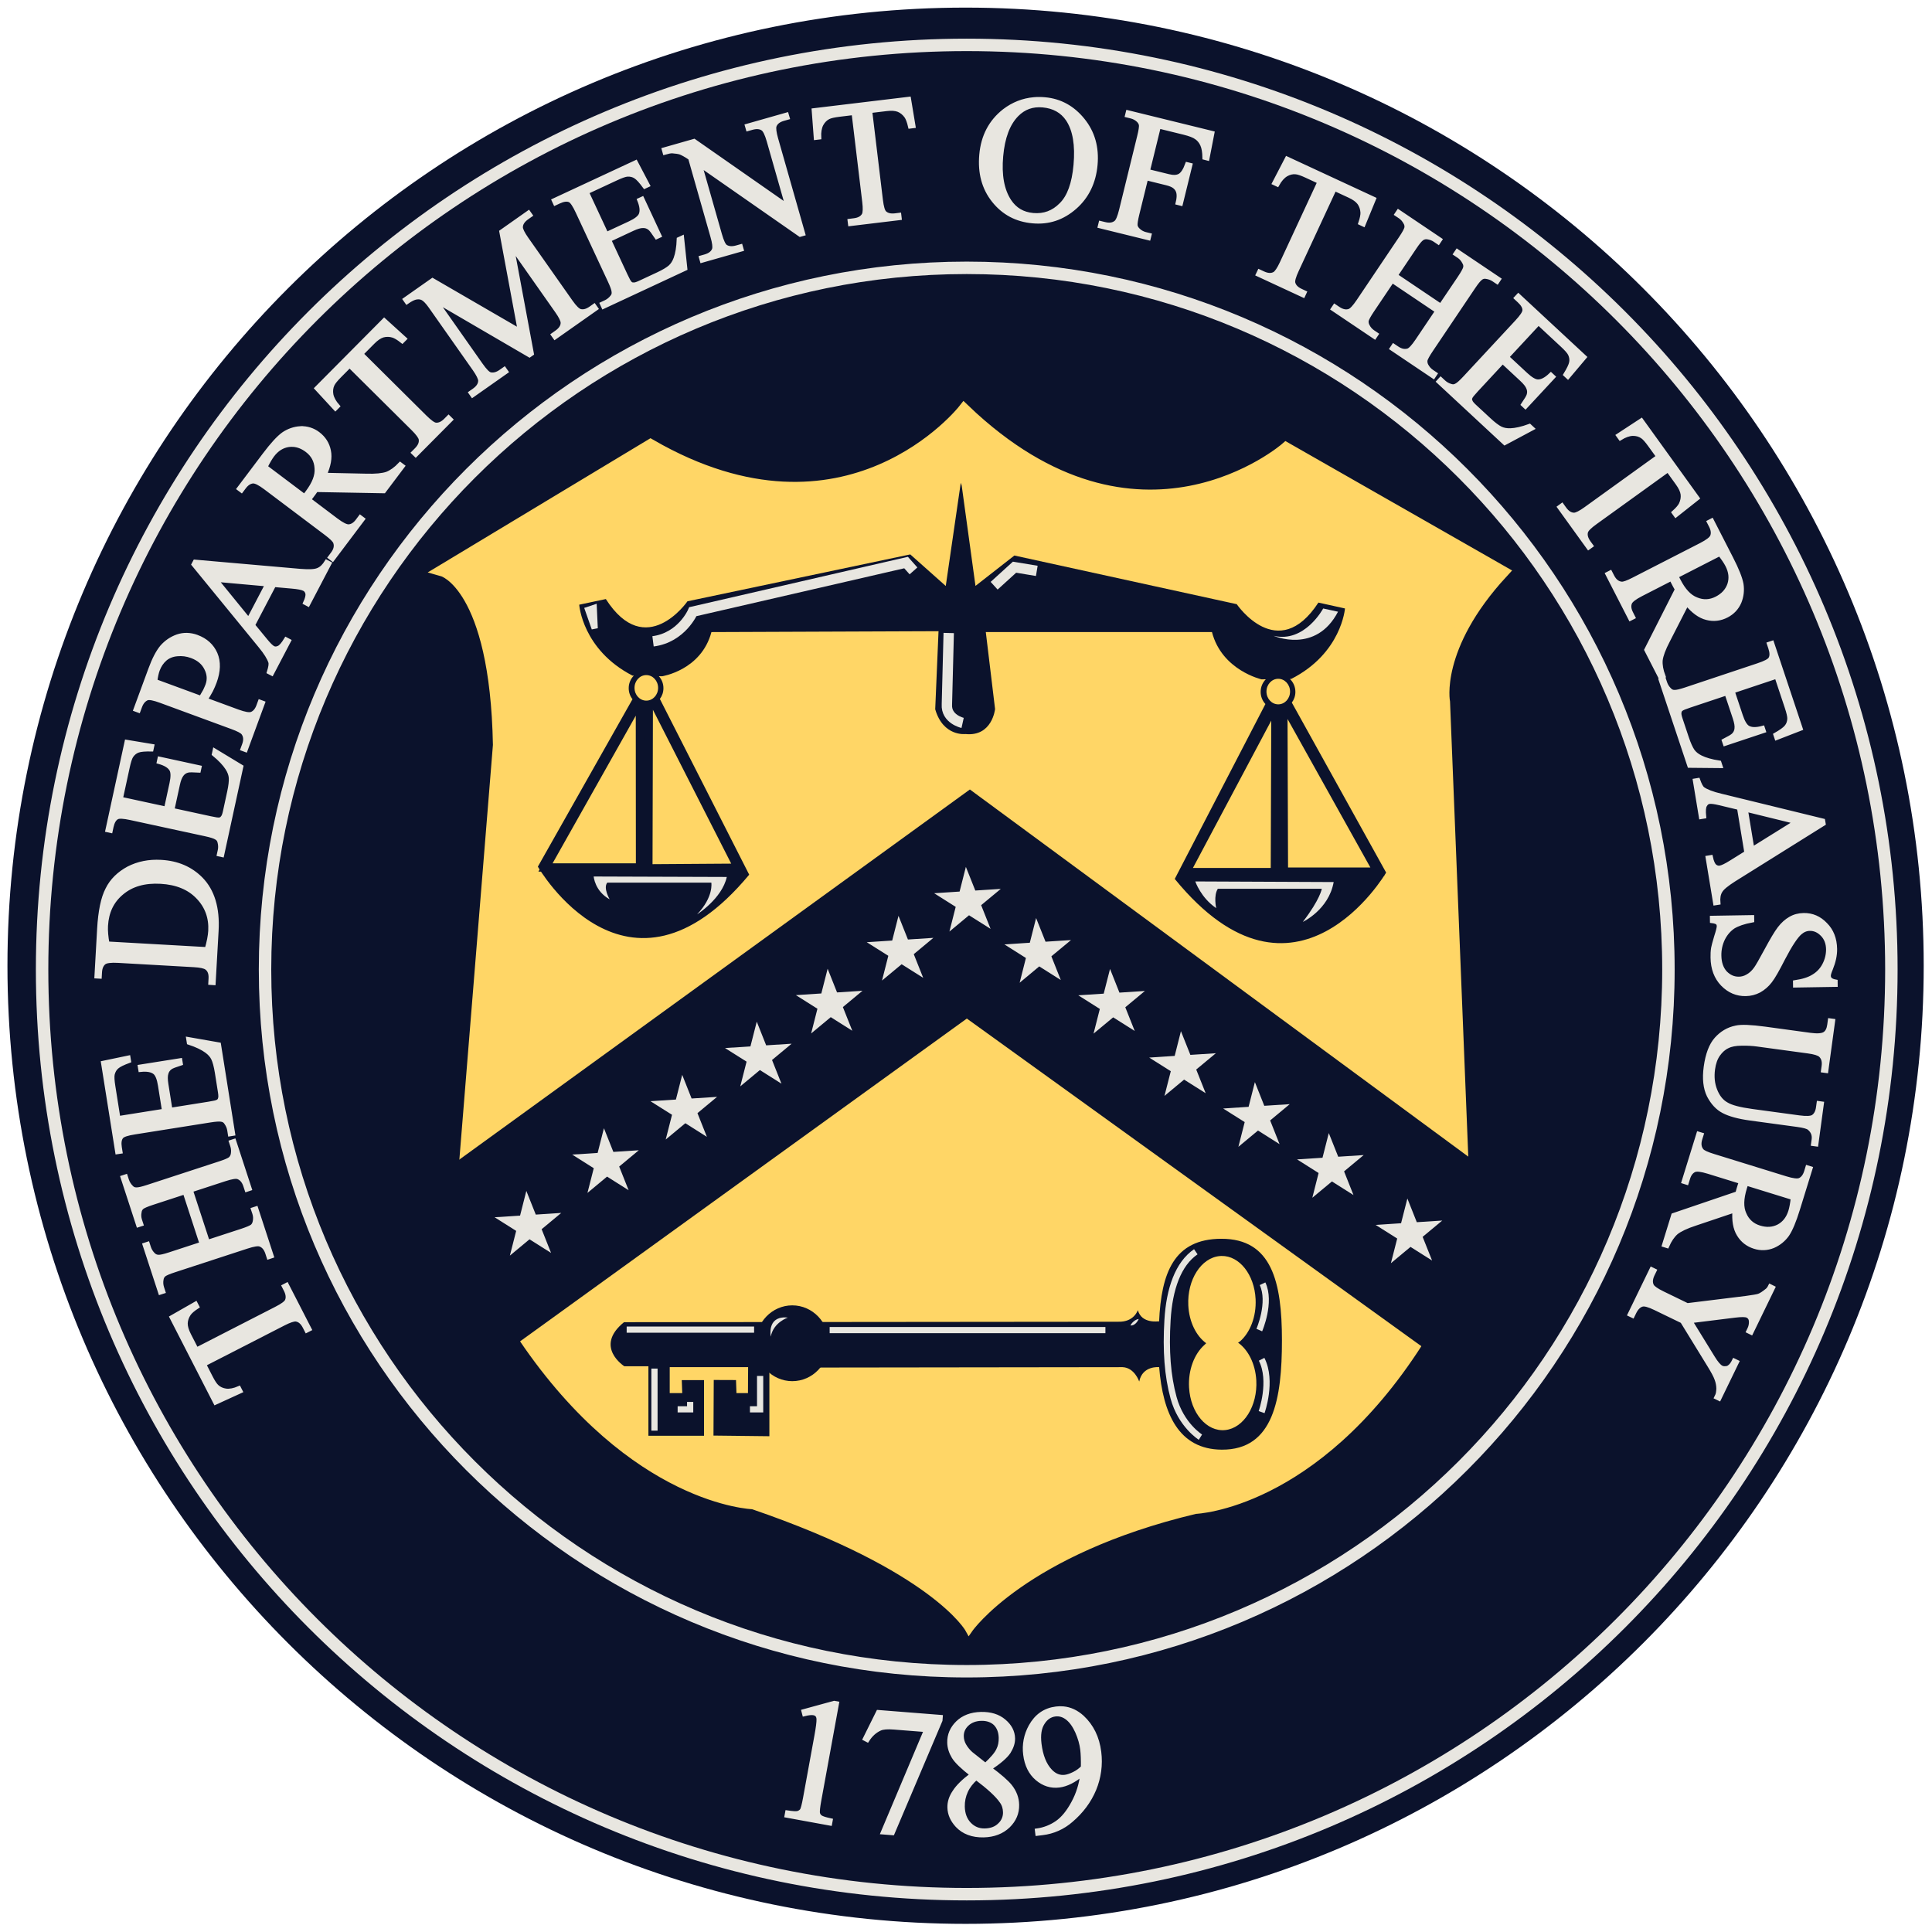
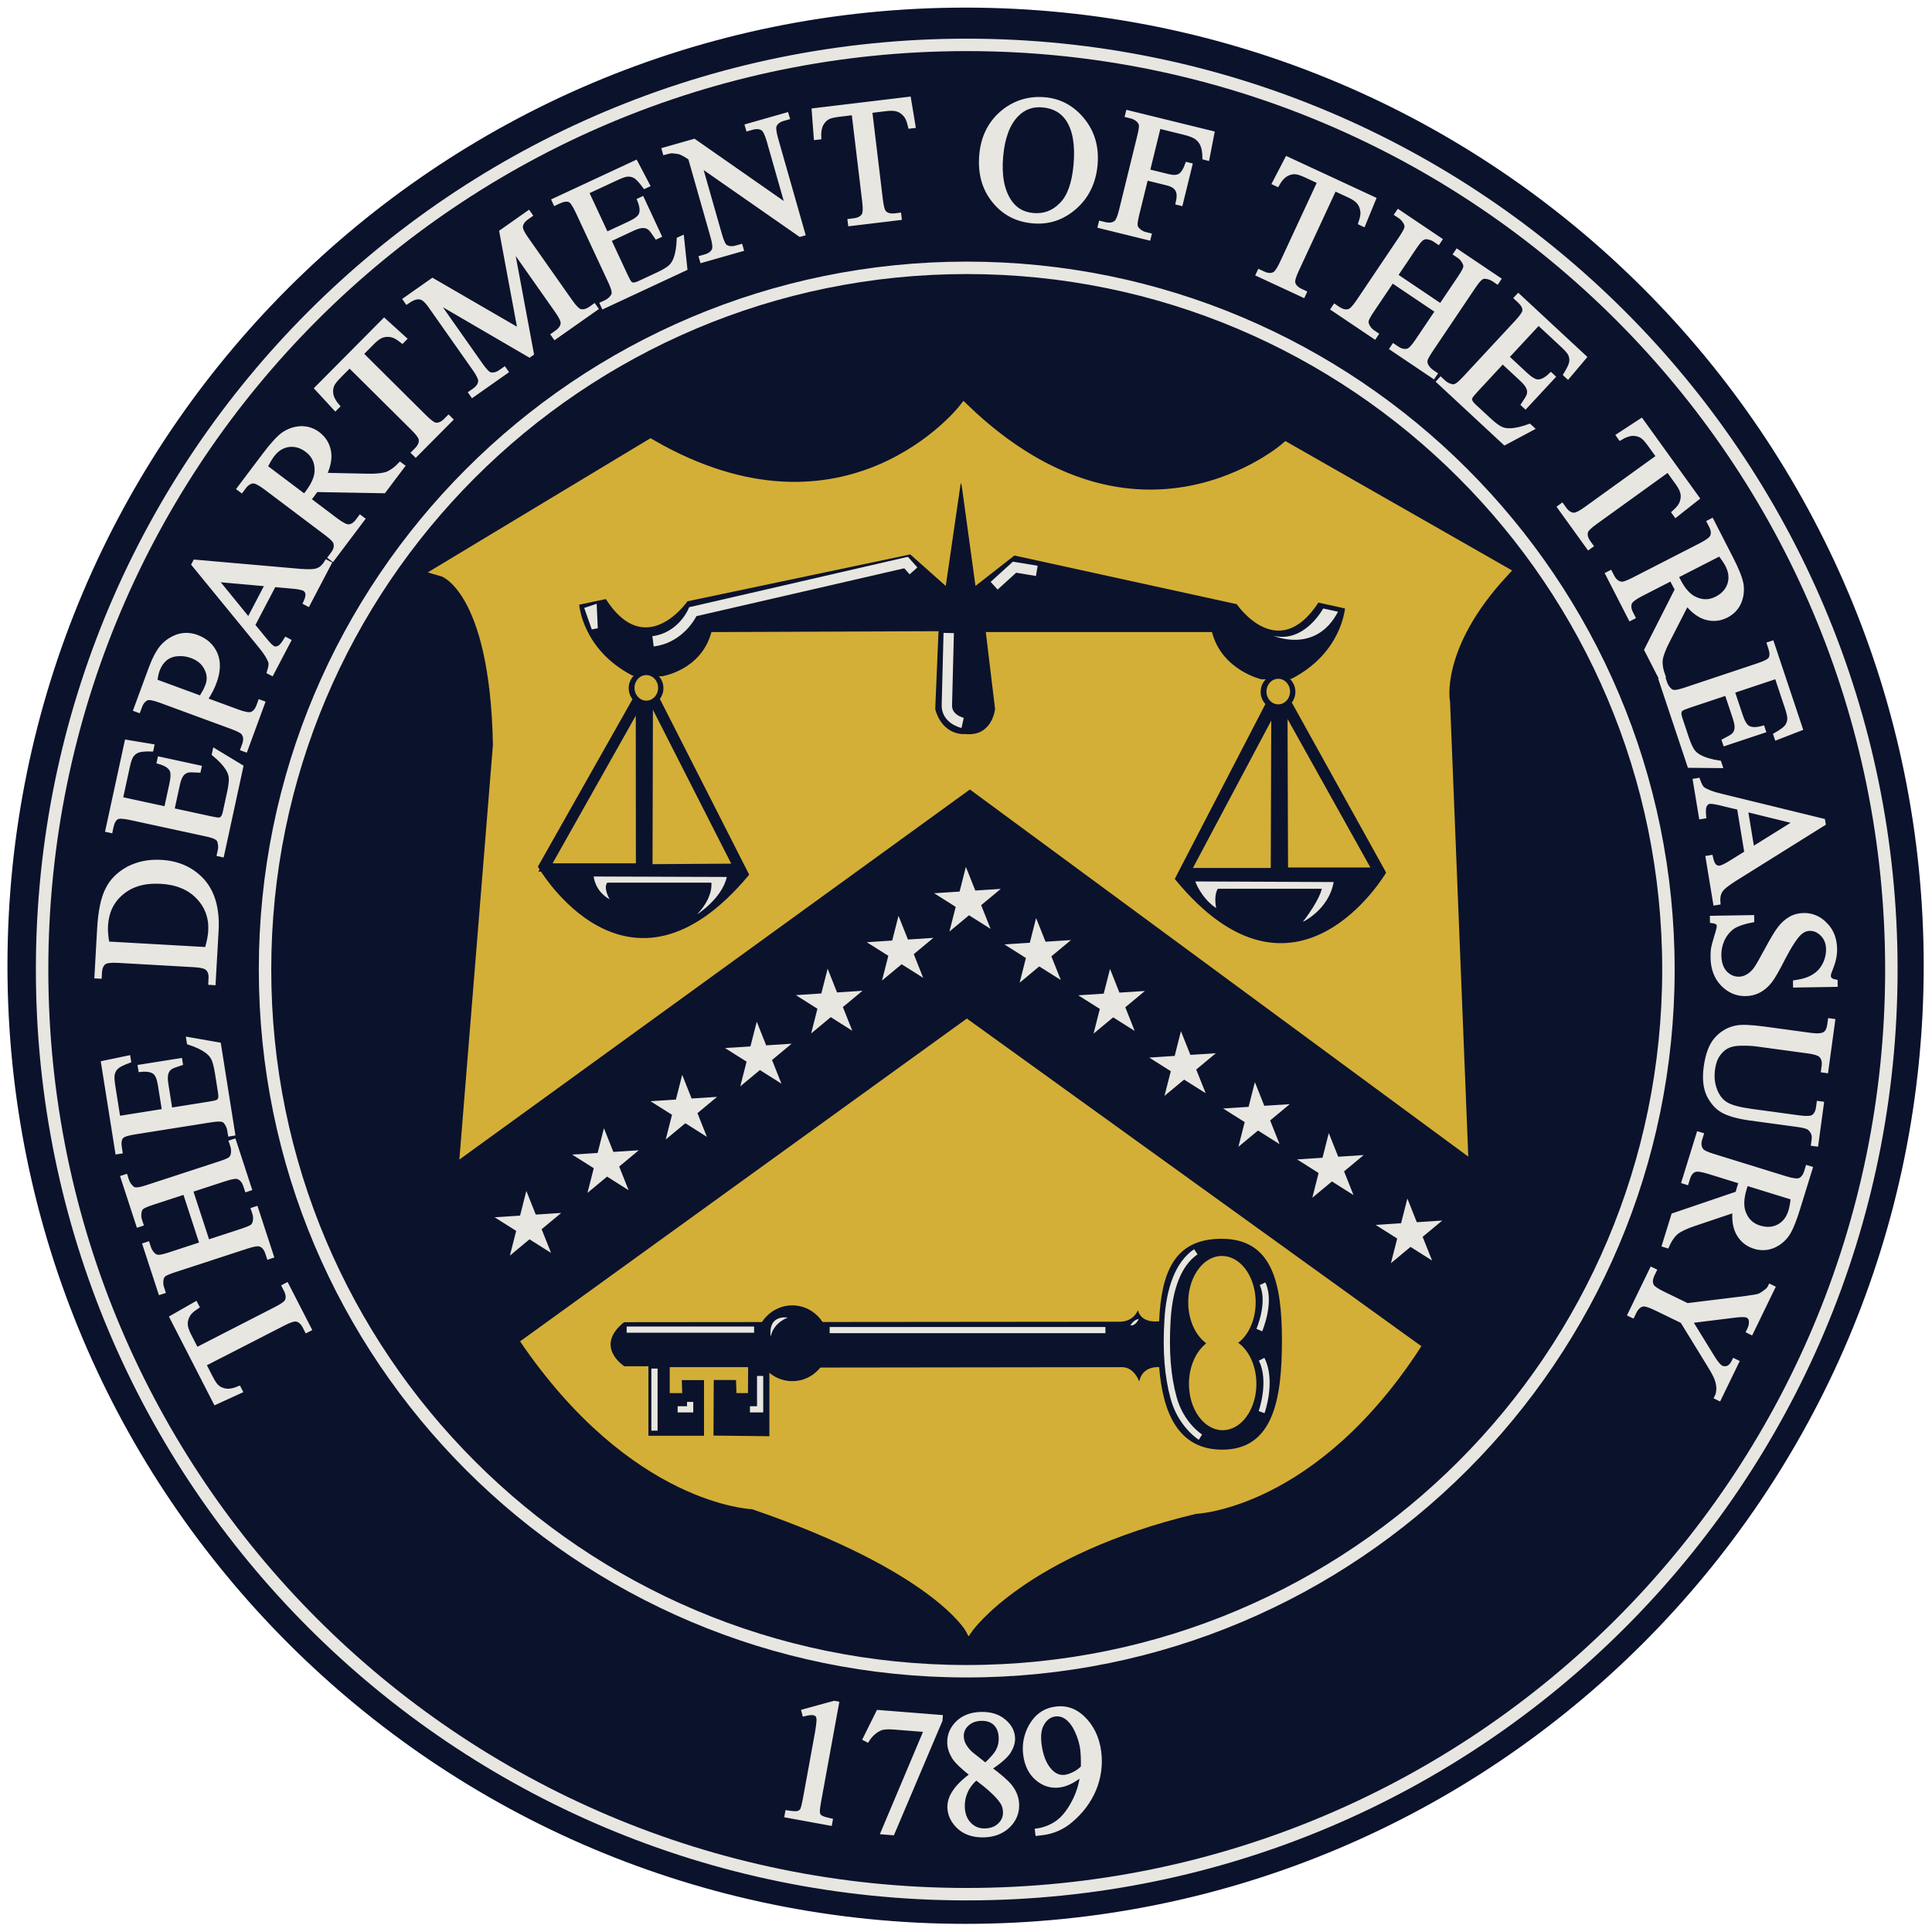
<svg xmlns="http://www.w3.org/2000/svg" width="246" height="246" viewBox="0 0 246 246">
  <path fill="#0b122c" stroke="#0b122c" stroke-width="1.056" d="M122.946 244.435c67.085 0 121.47-54.384 121.47-121.47 0-67.082-54.385-121.468-121.47-121.468S1.477 55.883 1.477 122.966c0 67.085 54.384 121.469 121.47 121.469z" />
-   <path fill="#ffd666" stroke="#ffd666" stroke-width="1.584" d="m59.361 146.713 4.195-51.841c-.378-20.318-7.127-22.246-7.127-22.246l26.405-15.91c25.069 14.45 39.92-4.493 39.92-4.493 22.204 21.26 41.007 4.9 41.007 4.9l27.518 15.71c-8.839 9.566-7.437 16.574-7.437 16.574l2.27 56.626-62.615-46.074z" />
-   <path fill="#ffd666" stroke="#ffd666" stroke-width="1.055" d="M123.386 207.358s6.923-9.912 28.822-15.122c0 0 15.105-.511 28.421-21.246l-57.532-40.73-56.528 40.113c14.132 20.84 29.3 21.272 29.3 21.272 23.226 7.951 27.517 15.713 27.517 15.713z" />
+   <path fill="#D4AF37" stroke="#D4AF37" stroke-width="1.584" d="m59.361 146.713 4.195-51.841c-.378-20.318-7.127-22.246-7.127-22.246l26.405-15.91c25.069 14.45 39.92-4.493 39.92-4.493 22.204 21.26 41.007 4.9 41.007 4.9l27.518 15.71c-8.839 9.566-7.437 16.574-7.437 16.574l2.27 56.626-62.615-46.074z" />
+   <path fill="#D4AF37" stroke="#D4AF37" stroke-width="1.055" d="M123.386 207.358s6.923-9.912 28.822-15.122c0 0 15.105-.511 28.421-21.246l-57.532-40.73-56.528 40.113c14.132 20.84 29.3 21.272 29.3 21.272 23.226 7.951 27.517 15.713 27.517 15.713z" />
  <path fill="#0b122c" stroke="#0b122c" stroke-width="1.056" d="M100.88 175.334c2.281 0 4.13-1.923 4.13-4.298 0-2.372-1.849-4.298-4.13-4.298s-4.13 1.926-4.13 4.298c0 2.376 1.85 4.298 4.13 4.298z" />
  <path fill="#0b122c" d="m122.333 61.48-1.91 13.134-4.52-4.022-28.368 5.97s-5.294 7.663-10.394-.284l-3.39.717s.388 5.719 6.772 9.025l.182.004a2.27 2.27 0 0 0-.652 1.6c0 .532.18 1.022.482 1.407l-12.05 21.32s11.336 19.763 26.91 1.021L84.02 88.996c.286-.38.455-.856.455-1.373a2.27 2.27 0 0 0-.582-1.524l.408.01s4.983-.752 6.285-5.627l28.877-.112.039-.008-.422 9.95c1.013 3.506 3.844 3.152 3.844 3.152 3.422.355 3.776-3.178 3.777-3.184l-1.18-9.799h28.798c1.266 4.885 6.315 6.02 6.315 6.02l.539-.008a2.27 2.27 0 0 0-.655 1.601c0 .6.23 1.145.606 1.55l-11.543 22.27c15.421 18.864 26.914-.808 26.914-.808L164.488 89.46c.284-.38.453-.852.453-1.365 0-.65-.27-1.237-.703-1.649l.173-.001c6.412-3.258 6.844-8.97 6.844-8.97l-3.383-.748c-5.164 7.908-10.398.203-10.398.203l-28.314-6.196-4.953 3.87-1.754-12.77zM83.33 89.6l10.636 20.9-11.406.077.051-20.727c.257-.04.499-.127.719-.25zm-2.12.005q.131.072.272.125l.016 20.734h-12.04zm82.527.496 11.654 20.894h-11.908l-.073-20.754q.17-.056.326-.138zm-1.659.149q.16.05.326.076l-.072 20.727h-11.314zm-6.576 67.483c-6.046.016-7.638 4.368-7.917 10.56l-.051-.056s-2.181.355-2.653-1.418c0 0-.474 1.535-2.478 1.475l-62.948.06c-3.86 3.127.037 5.608.037 5.608h3.07v8.85h7.08v-7.08H86.81l.059 1.651h-1.594v-3.304h9.982l-.02 3.304h-1.464l-.058-1.662-2.834-.011-.034 7.081 7.117.082v-8.736l44.969-.058c1.536.058 2.123 1.832 2.123 1.832.413-2.069 2.539-1.832 2.539-1.832.471 5.91 2.482 10.469 7.966 10.505 6.61.04 7.668-6.506 7.668-13.927s-1.293-12.945-7.726-12.924zm.03 2.188c2.271-.046 4.193 2.365 4.343 5.511.104 2.242-.715 4.274-2.008 5.387l-.224.14c1.28.907 2.198 2.676 2.32 4.793.18 3.249-1.588 6.084-3.951 6.336-2.363.25-4.426-2.178-4.611-5.424-.125-2.241.68-4.285 1.963-5.42l.218-.212c-1.271-.928-2.176-2.714-2.277-4.834-.152-3.249 1.642-6.056 4.006-6.265a3 3 0 0 1 .22-.012" />
  <path fill="none" stroke="#0b122c" stroke-width="1.056" d="m82.614 88.185-.057 22.382 11.406-.078zm-1.135.93-12.023 21.34h12.039zm81.926.389.075 21.479 11.908.001zm-1.002.117-11.388 21.423h11.314z" />
-   <path fill="#ffd666" d="M82.294 85.959c-.83 0-1.502.726-1.502 1.627s.672 1.626 1.502 1.626 1.502-.726 1.502-1.626-.671-1.627-1.502-1.627m80.465.47c-.83 0-1.502.73-1.502 1.627 0 .9.671 1.627 1.502 1.627s1.502-.726 1.502-1.627c0-.897-.672-1.627-1.502-1.627" />
+   <path fill="#D4AF37" d="M82.294 85.959c-.83 0-1.502.726-1.502 1.627s.672 1.626 1.502 1.626 1.502-.726 1.502-1.626-.671-1.627-1.502-1.627m80.465.47c-.83 0-1.502.73-1.502 1.627 0 .9.671 1.627 1.502 1.627s1.502-.726 1.502-1.627c0-.897-.672-1.627-1.502-1.627" />
  <path fill="none" stroke="#e8e6e0" stroke-width="1.584" d="M123.093 241.184c65.024 0 117.734-52.713 117.734-117.734S188.117 5.715 123.093 5.715C58.073 5.715 5.36 58.43 5.36 123.45c0 65.02 52.713 117.734 117.734 117.734zm0-28.387c49.344 0 89.347-40.003 89.347-89.347s-40.003-89.347-89.347-89.347-89.347 40.003-89.347 89.347 40.003 89.347 89.347 89.347z" />
  <path fill="#0b122c" stroke="#0b122c" stroke-width=".791" d="M66.188 170.33c-4.164-5.813-7.528-14.502-7.528-22.317l64.834-46.999 63.26 46.6c0 7.817-1.512 17.563-5.679 23.375l-57.969-41.786z" />
  <path fill="#e8e6e0" stroke="#e8e6e0" stroke-width=".529" d="m115.733 12.587-12.117 1.457.264 3.506.424-.05c-.037-.676.058-1.234.277-1.669.222-.41.525-.72.887-.9.277-.146.742-.245 1.435-.33l1.79-.217 1.359 11.314c.1.827.077 1.373-.051 1.64-.222.411-.649.644-1.275.717l-.536.069.05.4 6.304-.76-.047-.402-.516.065q-.87.104-1.332-.317c-.228-.2-.383-.747-.496-1.666l-1.36-11.312 2.079-.25c.627-.076 1.129-.046 1.533.11.383.157.733.435 1.01.833.164.253.328.664.47 1.281l.424-.052zm15.907.055c-1.374.121-2.635.618-3.764 1.482-1.728 1.36-2.71 3.216-2.92 5.57q-.315 3.468 1.574 5.84c1.26 1.585 2.9 2.455 4.965 2.64 2.017.183 3.79-.404 5.36-1.779 1.544-1.353 2.433-3.172 2.634-5.414.198-2.199-.333-4.1-1.613-5.685s-2.898-2.475-4.826-2.648a8 8 0 0 0-1.41-.006zm1.138.771c1.411.128 2.468.721 3.186 1.78.897 1.347 1.218 3.296.99 5.83-.213 2.354-.818 4.042-1.834 5.036-.995 1.016-2.186 1.451-3.576 1.327-1.323-.119-2.311-.706-3.03-1.786q-1.37-2.093-1.042-5.724c.213-2.379.869-4.128 1.988-5.271.897-.913 1.995-1.31 3.318-1.192zm10.832.889-.098.394.528.13q.525.13.917.503c.186.186.279.372.325.567.033.24-.045.753-.225 1.474l-2.303 9.385q-.323 1.31-.666 1.574-.527.428-1.42.207l-.523-.127-.097.393 6.21 1.527.098-.396-.525-.127a2 2 0 0 1-.899-.5c-.21-.192-.3-.378-.345-.573-.034-.24.046-.753.222-1.474l1.125-4.572 2.621.646c.484.119.837.276 1.047.465q.345.293.443.736c.067.295.056.73-.084 1.299l.393.098 1.207-4.92-.393-.096c-.285.788-.61 1.262-.96 1.457-.347.192-.819.215-1.43.063l-2.625-.645 1.396-5.685 3.194.785c.742.182 1.296.39 1.609.627.316.219.561.531.728.896q.274.59.287 1.67l.372.096.628-3.235zm-43.446.293-5.046 1.435.113.39.496-.14c.587-.167 1.04-.133 1.387.098.255.158.519.669.771 1.557l2.365 8.295-11.867-8.28-3.853 1.098.11.389c.41-.119.72-.183.954-.18.457.037.798.08 1.057.168.265.112.677.322 1.23.705l2.842 9.984c.231.8.292 1.344.207 1.627-.155.441-.54.739-1.166.918l-.498.14.11.39 5.046-1.436-.11-.389-.52.145c-.563.16-1.02.128-1.387-.094-.256-.161-.496-.678-.748-1.567l-2.518-8.835 12.738 8.874.389-.11-3.45-12.106c-.227-.8-.288-1.346-.206-1.629.155-.441.538-.739 1.146-.912l.522-.147zm63.705 5.6-1.62 3.12.386.18q.489-.891 1.113-1.271c.405-.235.827-.337 1.229-.297.313.021.764.177 1.396.472l1.633.758-4.797 10.336c-.35.754-.66 1.207-.906 1.365-.408.234-.891.208-1.463-.057l-.49-.228-.174.367 5.762 2.674.17-.367-.47-.22q-.797-.367-.962-.966c-.091-.292.064-.841.453-1.678l4.797-10.333 1.9.88c.572.265.983.554 1.244.9.24.335.396.756.42 1.24.01.3-.07.736-.273 1.335l.387.182 1.337-3.254zm-82.919.47-10.43 4.857.17.37.49-.229c.551-.256 1.016-.322 1.366-.164.277.119.607.61 1.006 1.469l4.101 8.796c.304.654.47 1.122.483 1.366a.8.8 0 0 1-.198.687 2.24 2.24 0 0 1-.793.645l-.49.228.17.37 10.43-4.862-.416-3.93-.409.188c-.036 1.037-.182 1.85-.398 2.449-.176.478-.407.833-.705 1.098-.301.264-.82.58-1.578.933l-2.285 1.065c-.39.18-.655.256-.813.228a.52.52 0 0 1-.427-.17c-.12-.094-.312-.454-.588-1.047l-2.08-4.466 2.976-1.391c.572-.265 1.01-.395 1.363-.383.323-.002.591.093.828.281.189.137.468.528.875 1.133l.366-.17-2.196-4.714-.369.17c.323.796.388 1.41.184 1.878-.161.347-.615.71-1.39 1.073l-2.981 1.386-2.492-5.347 3.714-1.73c.654-.305 1.14-.485 1.453-.506.414-.019.755.073 1.041.261.317.201.687.624 1.164 1.272l.387-.18zm97.107 6.281-.228.338.45.3q.42.285.688.792a.92.92 0 0 1 .112.642q-.078.357-.717 1.31l-5.393 8.016q-.757 1.118-1.168 1.25c-.425.146-.9.046-1.406-.295l-.447-.3-.225.335 5.305 3.569.224-.334-.447-.301a2 2 0 0 1-.672-.78 1.1 1.1 0 0 1-.127-.656c.052-.237.304-.69.717-1.308l2.541-3.775 5.736 3.86-2.54 3.774q-.758 1.122-1.169 1.25c-.444.134-.899.046-1.404-.295l-.447-.3-.225.337 5.305 3.57.224-.337-.43-.29c-.297-.2-.529-.464-.708-.802a1.15 1.15 0 0 1-.11-.645c.052-.234.306-.69.72-1.308l5.392-8.014c.401-.596.718-.982.916-1.119a.82.82 0 0 1 .697-.185c.35.045.676.16.974.361l.434.29.225-.339-5.305-3.568-.228.336.449.3c.28.19.508.454.67.78a.9.9 0 0 1 .13.656q-.077.355-.716 1.309l-2.405 3.566-5.732-3.86 2.399-3.568c.401-.599.715-.982.916-1.119a.94.94 0 0 1 .697-.185c.347.045.677.159.957.347l.451.305.225-.338zm-110.755.121-3.46 2.438 2.345 12.61-11.115-6.445-3.498 2.46.233.331c.499-.35.906-.554 1.234-.593.298-.046.55 0 .76.101.295.15.636.514 1.014 1.049l5.609 7.974c.477.682.713 1.18.728 1.471-.002.468-.267.876-.78 1.238l-.442.309.232.332 4.291-3.018-.234-.332-.442.31c-.477.339-.917.454-1.34.366-.295-.067-.69-.476-1.222-1.23l-5.74-8.162 11.943 6.963.297-.208-2.532-13.58 5.737 8.16c.48.682.718 1.174.73 1.466.018.456-.265.876-.78 1.238l-.443.314.235.33 5.23-3.68-.234-.331-.422.298c-.499.35-.94.47-1.342.366-.295-.067-.71-.464-1.24-1.221l-5.61-7.974c-.48-.682-.718-1.174-.73-1.47 0-.468.266-.872.8-1.25l.423-.298zM193.33 37.645l-.278.297.395.367c.447.414.684.818.666 1.201-.003.304-.337.795-.979 1.488l-6.607 7.112c-.49.526-.861.859-1.08.962a.81.81 0 0 1-.71.075 2.2 2.2 0 0 1-.897-.492l-.397-.37-.273.3 8.427 7.827 3.487-1.863-.332-.309c-.974.356-1.779.53-2.415.555-.51.018-.927-.064-1.283-.24-.359-.18-.85-.543-1.46-1.112l-1.85-1.714c-.313-.292-.48-.508-.516-.666a.52.52 0 0 1 0-.463c.043-.146.3-.455.744-.936l3.356-3.615 2.408 2.24c.462.43.75.784.871 1.116.125.298.134.584.049.873-.055.225-.311.633-.719 1.238l.295.277 3.541-3.812-.295-.276c-.617.597-1.166.889-1.674.873-.383-.015-.887-.301-1.513-.882l-2.41-2.239 4.015-4.322 3.002 2.79c.53.489.876.875 1.015 1.157.174.375.216.725.149 1.063-.067.368-.319.87-.738 1.557l.312.289 2.123-2.516zM48.919 40.78l-8.6 8.662 2.383 2.585.301-.3q-.67-.762-.818-1.479c-.08-.462-.033-.892.14-1.26.128-.285.429-.652.918-1.148l1.268-1.277 8.088 8.025c.593.587.912 1.032.976 1.318.082.462-.107.907-.55 1.354l-.384.386.29.282 4.474-4.504-.289-.285-.365.367q-.617.621-1.238.578c-.305-.015-.765-.35-1.422-.998l-8.086-8.027 1.475-1.487c.444-.447.859-.735 1.27-.863a2.3 2.3 0 0 1 1.306.028c.286.094.67.315 1.166.71l.3-.304zm160.076 12.747-2.941 1.926.248.346q.862-.534 1.591-.563c.469-.006.885.11 1.22.344.26.17.574.527.982 1.096l1.056 1.459-9.244 6.662c-.675.49-1.169.73-1.46.748-.47.006-.879-.255-1.247-.766l-.316-.44-.328.239 3.713 5.148.33-.236-.305-.42c-.34-.475-.466-.912-.365-1.317.064-.295.465-.7 1.217-1.238l9.243-6.662 1.223 1.698c.368.51.587.967.645 1.396.045.41-.025.851-.24 1.283-.14.268-.424.609-.895 1.031l.252.348 2.756-2.181zM38.253 54.53a4.26 4.26 0 0 0-2.178.756q-.939.684-2.385 2.602l-3.267 4.334.326.244.338-.451c.337-.447.723-.697 1.136-.721.32-.012.838.238 1.592.807l7.717 5.812c.681.517 1.073.895 1.158 1.156q.242.69-.328 1.443l-.338.452.322.244 3.848-5.108-.323-.244-.351.469c-.338.45-.71.679-1.123.703-.32.015-.837-.234-1.594-.803l-3.47-2.617c.07-.09.155-.166.222-.258l.176-.234c.137-.18.313-.411.523-.73l8.625.156 2.399-3.186-.323-.242c-.56.593-1.114.99-1.68 1.215-.565.192-1.453.288-2.663.248l-5.276-.113c.53-1.15.722-2.19.534-3.067-.174-.89-.646-1.611-1.364-2.156a3.42 3.42 0 0 0-2.253-.71zm-.89 2.108c.593.045 1.166.272 1.731.699.758.569 1.17 1.332 1.22 2.275.086.937-.318 1.956-1.173 3.09-.04.055-.095.124-.15.197-.067.089-.133.181-.215.287l-4.965-3.738c.326-.657.613-1.146.871-1.49q.854-1.131 2.084-1.305.302-.037.598-.015zm180.596 9.636-.359.186.256.502c.258.499.312.95.154 1.334-.128.295-.576.652-1.416 1.084l-8.6 4.406c-.76.39-1.27.578-1.544.539q-.726-.081-1.156-.924l-.258-.5-.36.184 2.916 5.689.36-.182-.264-.523c-.258-.499-.301-.933-.146-1.316.127-.292.577-.653 1.42-1.084l3.867-1.983c.051.1.08.212.132.313.052.1.096.18.135.26.104.2.237.462.432.79l-3.9 7.696 1.816 3.546.361-.185c-.289-.764-.407-1.436-.361-2.041.073-.596.377-1.434.94-2.508l2.4-4.695c.806.976 1.657 1.603 2.527 1.816.876.234 1.733.124 2.533-.287.76-.392 1.3-.97 1.625-1.719.304-.739.386-1.513.268-2.289q-.207-1.144-1.303-3.279zm1.022 4.262c.447.578.766 1.05.96 1.43.433.842.522 1.654.266 2.445-.264.766-.792 1.365-1.634 1.797-.84.432-1.707.472-2.576.107-.88-.334-1.623-1.142-2.268-2.404-.03-.06-.074-.139-.113-.22-.052-.101-.104-.202-.168-.321zm-194.155.988-.18.34 8.463 10.347c.748.9 1.168 1.604 1.32 2.09.076.244.008.666-.184 1.278l.36.185 2.181-4.166-.359-.19c-.374.618-.693.983-.945 1.08-.265.116-.479.133-.698.02-.24-.124-.557-.445-.959-.935l-1.617-1.965 2.686-5.127 2.281.203c.754.064 1.287.165 1.566.311.22.116.347.31.41.572.046.253-.041.662-.29 1.192l.357.189 2.726-5.207-.359-.19c-.322.52-.68.864-1.098 1.028-.425.182-1.17.201-2.248.119zm2.685 2.297 6.506.584-2.36 4.508zm-3.703 7.027a3.5 3.5 0 0 0-1.203.184c-.8.283-1.449.738-1.99 1.355-.517.627-1.009 1.573-1.465 2.82l-1.892 5.135.38.14.194-.529q.291-.79.888-1.04c.302-.104.862.006 1.75.331l9.067 3.336c.803.295 1.287.545 1.445.77q.429.593.103 1.478l-.195.53.38.14 2.208-6.002-.38-.14-.194.527c-.195.53-.49.876-.88 1.022-.303.103-.869.014-1.757-.311l-4.1-1.508c.271-.404.49-.806.7-1.183.182-.365.334-.72.459-1.057.505-1.372.544-2.582.103-3.607-.444-1.004-1.234-1.727-2.375-2.147a3.9 3.9 0 0 0-1.246-.244zM225.63 81.86l-.383.127.17.515c.195.578.207 1.047.01 1.375-.15.262-.68.531-1.577.832l-9.203 3.072c-.684.229-1.169.34-1.412.329a.81.81 0 0 1-.662-.28 2.2 2.2 0 0 1-.549-.861l-.17-.51-.386.127 3.644 10.914 3.951.037-.142-.43c-1.025-.155-1.816-.39-2.385-.676-.456-.228-.786-.498-1.014-.824-.225-.328-.483-.885-.748-1.675l-.797-2.391c-.134-.405-.179-.676-.136-.834a.53.53 0 0 1 .222-.404c.107-.11.483-.258 1.104-.465l4.677-1.56 1.041 3.117c.198.599.278 1.05.229 1.396a1.28 1.28 0 0 1-.377.791c-.158.17-.579.408-1.227.742l.131.383 4.934-1.644-.127-.383c-.828.225-1.45.218-1.89-.037-.33-.201-.633-.69-.903-1.502l-1.041-3.12 5.597-1.867 1.295 3.887c.228.684.35 1.19.334 1.504-.027.413-.155.74-.377 1.004-.234.292-.695.61-1.394 1.011l.136.405 3.069-1.19zM22.568 83.296c.62-.06 1.218.015 1.832.24.888.326 1.511.847 1.867 1.577q.544 1.063.149 2.14c-.08.21-.185.436-.307.703-.152.28-.333.576-.527.91l-5.813-2.138c.076-.596.178-1.063.309-1.422.21-.572.521-1.03.947-1.404.417-.35.95-.56 1.543-.606zm-6.443 11.166-2.44 11.244.399.086.113-.53c.131-.593.355-1.003.696-1.185.261-.15.855-.113 1.777.088l9.486 2.054c.703.152 1.178.303 1.379.44q.341.177.428.578c.088.34.103.689.033 1.017l-.115.53.396.086 2.44-11.246-3.383-2.047-.094.441c.803.657 1.361 1.262 1.705 1.797.277.429.42.828.451 1.227.028.398-.036 1.007-.213 1.822l-.533 2.463c-.091.42-.192.672-.31.785a.52.52 0 0 1-.395.238c-.146.04-.547-.024-1.185-.164l-4.822-1.047.699-3.213c.13-.617.296-1.042.515-1.316.195-.255.435-.41.727-.486.222-.067.705-.055 1.431-.012l.086-.397-5.081-1.103-.086.394c.824.228 1.357.552 1.603.996.183.338.194.918.012 1.754l-.697 3.213-5.768-1.25.871-4.006c.153-.705.307-1.203.477-1.464.237-.341.515-.557.838-.672.353-.131.913-.17 1.719-.155l.09-.42zm200.088 4.863-.398.067.767 4.64.4-.066c-.072-.718-.038-1.2.108-1.432.14-.25.297-.39.543-.433.265-.043.709.023 1.326.171l2.473.592.943 5.713-1.943 1.21c-.642.402-1.124.643-1.437.694-.244.04-.464-.036-.674-.207-.189-.176-.364-.556-.483-1.13l-.398.066.957 5.796.398-.062c-.054-.608.026-1.102.26-1.482.228-.405.814-.864 1.72-1.448l11.422-7.138-.064-.377-12.984-3.174c-1.14-.267-1.898-.575-2.314-.873-.207-.146-.406-.525-.622-1.127zm6.08 3.766 6.375 1.568-5.547 3.453zm-201.781 6.658c-1.552-.088-2.92.194-4.153.824-1.207.654-2.118 1.527-2.677 2.668-.581 1.116-.924 2.81-1.05 5.015l-.343 6.069.404.023.032-.562c.033-.563.213-.978.545-1.23.258-.19.847-.27 1.769-.218l9.644.547c.834.046 1.365.168 1.606.338.389.27.565.734.529 1.363l-.03.559.405.025.377-6.656c.164-2.877-.503-5.078-1.975-6.584q-1.98-2.008-5.084-2.181zm-.053 2.521q3.066.174 4.76 1.963c1.128 1.168 1.654 2.618 1.56 4.307-.036.626-.192 1.408-.447 2.318l-12.656-.715c-.155-.846-.224-1.617-.188-2.268.1-1.755.767-3.159 2.02-4.193q1.883-1.584 4.95-1.412zm209.208 4.248c-.633.012-1.193.156-1.707.457-.49.28-.955.69-1.375 1.238s-.966 1.482-1.666 2.777c-.7 1.293-1.137 2.066-1.36 2.364-.306.432-.664.754-1.044.96-.356.21-.736.308-1.098.311-.675.012-1.24-.25-1.746-.758-.48-.532-.738-1.25-.754-2.175a4.7 4.7 0 0 1 .48-2.19c.35-.681.795-1.16 1.306-1.507.535-.323 1.32-.606 2.396-.803l-.005-.408-5.11.085.006.405c.337.04.587.125.703.234.112.091.16.246.164.426.003.182-.103.631-.34 1.355-.213.724-.341 1.203-.38 1.428-.062.383-.08.786-.071 1.215.021 1.396.443 2.517 1.268 3.38.848.867 1.825 1.277 2.95 1.258a3.76 3.76 0 0 0 1.704-.431 4.5 4.5 0 0 0 1.4-1.217c.399-.502.944-1.481 1.662-2.887.898-1.727 1.623-2.818 2.159-3.277.377-.322.778-.488 1.228-.494.608-.01 1.13.229 1.611.719.48.486.715 1.133.727 1.879a4.2 4.2 0 0 1-.483 1.99 3.6 3.6 0 0 1-1.374 1.463c-.578.37-1.364.608-2.352.757l.005.407 5.156-.084-.005-.405c-.338-.06-.566-.17-.682-.283a.64.64 0 0 1-.185-.468c-.003-.159.082-.454.256-.862.368-.906.555-1.741.543-2.55-.022-1.263-.42-2.317-1.223-3.114-.779-.821-1.708-1.21-2.764-1.195zm3.334 13.412-.076.558c-.076.557-.265.942-.59 1.149-.322.203-.921.261-1.834.136l-5.78-.789c-1.785-.24-3.003-.295-3.685-.136-1.003.203-1.822.708-2.494 1.457-.669.75-1.126 1.936-1.345 3.542-.204 1.497-.07 2.696.392 3.645.487.93 1.1 1.603 1.887 2.008.763.398 1.9.711 3.373.912l6.004.816c.824.113 1.328.248 1.529.434.45.38.632.861.556 1.44l-.076.558.403.054.705-5.197-.4-.054-.077.556c-.076.557-.289.96-.638 1.186-.274.167-.868.2-1.784.076l-5.98-.813c-1.585-.216-2.682-.501-3.287-.878-.636-.36-1.099-.967-1.418-1.786-.322-.815-.404-1.712-.273-2.673.103-.758.324-1.387.662-1.862.337-.477.728-.833 1.187-1.043.466-.234 1.046-.337 1.819-.343.75-.012 1.405.03 1.986.109l6.449.877c.824.112 1.346.272 1.59.488.343.32.487.77.402 1.397l-.076.556.4.055.871-6.38zM23.98 132.312l.07.444c.985.322 1.728.684 2.242 1.058.414.301.693.622.863.98.17.363.336.953.467 1.774l.394 2.49c.067.423.065.697 0 .846a.52.52 0 0 1-.288.361c-.122.089-.52.177-1.164.278l-4.87.775-.515-3.248c-.1-.623-.102-1.076.004-1.414a1.28 1.28 0 0 1 .502-.719c.183-.143.635-.307 1.328-.529l-.064-.4-5.137.814.065.403c.852-.089 1.46.018 1.855.343.29.25.511.784.645 1.63l.517 3.245-5.828.928-.642-4.049c-.113-.711-.148-1.228-.084-1.535.097-.404.275-.706.537-.932.28-.249.789-.49 1.543-.769l-.067-.422-3.224.672 1.806 11.363.399-.06-.086-.536c-.094-.599-.03-1.068.219-1.357.191-.237.755-.416 1.69-.565l9.583-1.521c.712-.113 1.21-.145 1.445-.094a.8.8 0 0 1 .608.383c.206.286.347.605.402.94l.084.533.398-.065-1.802-11.363zm192.288 12.047-1.89 6.107.386.121.174-.56c.167-.538.438-.879.818-1.043.298-.122.866-.06 1.77.217l4.152 1.287c-.033.106-.088.207-.119.316l-.088.28c-.067.212-.153.493-.244.867l-8.166 2.777-1.177 3.806.386.12c.326-.749.713-1.312 1.166-1.713.472-.374 1.273-.763 2.426-1.137l4.998-1.682c-.107 1.263.067 2.304.539 3.065.465.778 1.153 1.298 2.013 1.566a3.43 3.43 0 0 0 2.364-.094 4.25 4.25 0 0 0 1.79-1.45q.654-.965 1.36-3.255l1.605-5.185-.388-.12-.164.54c-.168.535-.444.9-.825 1.064-.298.119-.87.061-1.773-.218l-9.228-2.854c-.818-.252-1.313-.478-1.48-.697q-.462-.566-.184-1.469l.168-.539zm-186.462.926-.383.125.162.492c.11.34.13.691.063 1.068a1.1 1.1 0 0 1-.309.574c-.185.156-.664.36-1.373.59l-9.181 3c-.684.225-1.169.334-1.412.319a.8.8 0 0 1-.66-.282 2.3 2.3 0 0 1-.551-.886l-.16-.493-.385.125 1.984 6.08.387-.125-.168-.513a2 2 0 0 1-.053-1.028.9.9 0 0 1 .305-.597q.279-.231 1.37-.586l4.09-1.336 2.143 6.57-4.087 1.336c-.685.225-1.17.334-1.41.318a.94.94 0 0 1-.66-.283 2.2 2.2 0 0 1-.546-.863l-.167-.514-.385.125 1.986 6.08.385-.125-.166-.513a2.1 2.1 0 0 1-.059-1.051.92.92 0 0 1 .307-.574q.282-.233 1.373-.586l9.181-3q1.287-.421 1.69-.268c.429.143.739.518.927 1.096l.166.514.387-.13-1.986-6.075-.387.125.172.513c.103.32.122.67.049 1.026-.052.276-.16.455-.303.595-.186.155-.665.359-1.371.59l-4.322 1.412-2.147-6.57 4.322-1.412q1.286-.42 1.69-.267c.432.164.737.517.926 1.095l.17.514.382-.127zm192.542 5.408 5.937 1.836c-.085.73-.186 1.286-.314 1.697q-.42 1.354-1.518 1.934c-.724.365-1.52.422-2.424.142-.903-.277-1.551-.855-1.92-1.725-.395-.851-.36-1.95.06-3.306.017-.064.044-.15.071-.234zm-12.045 10.92-2.793 5.755.366.176.216-.443c.268-.548.605-.887 1.006-.99.292-.086.846.058 1.676.462l3.426 1.66 3.482 5.67c.432.709.739 1.26.885 1.68.155.401.232.815.238 1.217-.015.392-.065.696-.14.857l-.128.266.362.175 2.271-4.681-.363-.176q-.25.517-.506.73c-.256.214-.358.229-.541.24a.94.94 0 0 1-.566-.075q-.453-.22-1.102-1.284l-2.855-4.638 5.671-.703c.825-.1 1.349-.097 1.592.021.283.137.437.386.45.717a2 2 0 0 1-.188.959l-.147.305.362.177 2.783-5.732-.363-.18c-.12.244-.258.426-.38.52-.459.377-.818.602-1.058.688-.24.082-.785.17-1.67.292l-7.447.916-3.142-1.525c-.748-.365-1.197-.68-1.352-.93-.225-.41-.191-.894.082-1.462l.238-.489zm-173.795 1.98-.358.186.235.46q.399.782.166 1.358c-.11.283-.568.62-1.389 1.039l-10.142 5.199-.955-1.861c-.286-.563-.432-1.044-.426-1.479.015-.41.153-.837.43-1.232.179-.244.508-.538 1.04-.885l-.199-.383-3.052 1.742 5.568 10.861 3.197-1.462-.195-.38q-.93.402-1.656.319c-.466-.067-.86-.244-1.155-.523-.234-.21-.489-.608-.808-1.229l-.82-1.603 10.136-5.197c.742-.38 1.266-.547 1.559-.52.462.067.829.383 1.115.945l.246.48.363-.185zm69.707 53.237-3.9 1.07.094.36q.79-.197 1.19-.125c.176.03.346.108.458.242s.169.329.172.557c.01.322-.071 1.016-.266 2.078l-1.447 7.92c-.161.885-.305 1.407-.402 1.572a.98.98 0 0 1-.498.343c-.24.07-.69.036-1.381-.068l-.074.399 5.53 1.011.073-.398c-.66-.143-1.094-.271-1.295-.42a.8.8 0 0 1-.336-.541c-.024-.234.025-.752.174-1.57l2.26-12.367zm29.169.705a4.2 4.2 0 0 0-.897.016c-1.426.176-2.511.923-3.253 2.262a5.82 5.82 0 0 0-.688 3.597c.164 1.317.675 2.341 1.512 3.053.836.712 1.78 1.005 2.804.877.916-.113 1.898-.596 2.948-1.475a9.9 9.9 0 0 1-1.153 3.701c-.626 1.165-1.315 1.999-2.066 2.522a5.94 5.94 0 0 1-2.55.994l.05.402.625-.076a6.73 6.73 0 0 0 3.674-1.633c1.31-1.113 2.302-2.44 2.931-3.945a9.33 9.33 0 0 0 .637-4.746c-.228-1.831-.957-3.306-2.158-4.426-.746-.673-1.545-1.043-2.416-1.123zm-23.564.46-1.691 3.41.305.158c.438-.688.969-1.163 1.601-1.452.374-.173.965-.219 1.795-.152l4.08.322-5.494 13.033 1.233.098 6.095-14.362.033-.426zm13.092.247c-1.238.028-2.242.41-2.969 1.121-.727.715-1.09 1.555-1.068 2.522.012.63.207 1.232.556 1.81s1.132 1.326 2.342 2.266c-1.083.809-1.83 1.549-2.244 2.209q-.654.957-.633 1.97c.019.834.35 1.592.998 2.297.806.858 1.938 1.283 3.356 1.252 1.283-.03 2.329-.435 3.123-1.195.77-.757 1.155-1.643 1.13-2.701-.018-.83-.302-1.612-.88-2.342-.441-.553-1.313-1.32-2.617-2.281 1.22-.815 2.039-1.508 2.431-2.102.368-.593.56-1.158.547-1.72-.018-.834-.395-1.568-1.152-2.203-.755-.636-1.73-.927-2.92-.903zm9.443.051c.56-.07 1.077.092 1.555.463.501.392.91.977 1.257 1.75.347.797.555 1.539.643 2.254.067.56.095 1.326.08 2.281a4.1 4.1 0 0 1-1.123.818c-.429.21-.818.348-1.152.39q-1.04.13-1.86-.722c-.754-.787-1.212-1.935-1.404-3.474-.14-1.138-.004-2.038.416-2.68.396-.639.94-1 1.588-1.08zm-9.41.557c.742-.018 1.356.194 1.791.611.438.441.675 1.043.693 1.807.012.584-.087 1.104-.324 1.56-.216.478-.764 1.12-1.625 1.926l-1.853-1.467a4.2 4.2 0 0 1-.858-1.06 2.4 2.4 0 0 1-.316-1.141c-.012-.584.202-1.107.664-1.545s1.086-.676 1.828-.691zm-.643 7.525c1.6 1.204 2.68 2.193 3.213 2.969.301.398.447.867.46 1.384a2.1 2.1 0 0 1-.684 1.633c-.463.463-1.088.699-1.897.717-.788.018-1.447-.26-1.976-.81s-.815-1.288-.836-2.231c-.015-.7.126-1.354.406-1.969.28-.611.718-1.185 1.314-1.693z" />
  <path fill="#e8e6e0" d="M168.479 77.479s-2.36 4.421-6.315 3.478c0 0 5.374 2.361 8.205-3.068zm-45.495 32.899-.799 3.144-3.24.213 2.744 1.735-.8 3.144 2.497-2.074 2.744 1.732-1.2-3.017 2.499-2.074-3.244.21zm-47.391 1.227s.143 1.87 2.035 2.904c0 0-.855-1.436-.305-2.123h13.25s.325 1.801-1.81 4.037c0 0 3.172-2.007 3.78-4.76zm76.602.628s.697 2.07 2.662 3.399c0 0-.36-1.582.21-2.467h13.237s-.2 1.338-2.418 4.219c0 0 3.297-1.53 3.93-5.074zm-37.79 4.377-.802 3.149-3.24.212 2.745 1.73-.802 3.15 2.498-2.075 2.746 1.732-1.201-3.015 2.498-2.076-3.24.21zm17.521.283-.8 3.145-3.24.21 2.743 1.733-.798 3.149 2.496-2.079 2.744 1.735-1.2-3.018 2.498-2.07-3.242.209zm-26.544 6.455-.803 3.149-3.24.213 2.744 1.732-.801 3.146 2.498-2.074 2.744 1.733-1.201-3.018 2.5-2.074-3.242.21zm35.957.024-.804 3.148-3.239.211 2.745 1.736-.801 3.145 2.498-2.074 2.746 1.734-1.201-3.018 2.496-2.074-3.242.21zm-44.981 6.714-.805 3.149-3.238.213 2.746 1.73-.803 3.148 2.498-2.076 2.746 1.733-1.2-3.014 2.495-2.074-3.242.207zm54.01 1.213-.796 3.149-3.243.213 2.747 1.734-.803 3.144 2.496-2.074 2.748 1.734-1.203-3.017 2.498-2.074-3.242.209zm-63.503 5.559-.803 3.148-3.24.209 2.746 1.73-.803 3.149 2.498-2.075 2.744 1.735-1.2-3.018 2.497-2.074-3.242.21zm72.918.927-.8 3.147-3.243.213 2.746 1.73-.803 3.149 2.498-2.075 2.746 1.737-1.2-3.022 2.495-2.074-3.242.21zm-82.885 5.871-.802 3.147-3.24.209 2.747 1.736-.804 3.146 2.498-2.078 2.746 1.737-1.202-3.018 2.498-2.074-3.24.21zm92.295.616-.8 3.144-3.239.209 2.742 1.734-.798 3.149 2.496-2.075 2.744 1.733-1.198-3.016 2.495-2.076-3.24.211zm-102.175 7.365-.798 3.146-3.244.209 2.748 1.736-.801 3.147 2.498-2.075 2.746 1.733-1.201-3.018 2.494-2.074-3.24.211zm112.182.968-.803 3.149-3.238.213 2.746 1.734-.803 3.144 2.496-2.078 2.748 1.736-1.203-3.017 2.498-2.074-3.242.21zm-79.237 15.139c-2.306-.027-1.824 2.441-1.824 2.441.353-1.828 2.183-2.418 2.183-2.418a4 4 0 0 0-.359-.023m45.032.197c-.708.118-1.06.828-1.06.828.708.058 1.06-.828 1.06-.828" />
  <path fill="none" stroke="#e8e6e0" stroke-width="1.32" d="m120.8 80.599-.234 9.088c-.12 1.889 2.004 2.36 2.004 2.36m4.012-17.467 2.598-2.36 2.834.47M83.15 81.66c3.66-.471 5.073-3.777 5.073-3.777l27.146-6.254.946 1.062" />
  <path fill="none" stroke="#e8e6e0" stroke-width=".791" d="m74.894 77.652.828 2.36-.12-2.597zm77.366 81.733c-2.241 1.533-3.364 4.72-3.6 8.674-.238 3.954.006 7.106.769 9.913.943 3.483 3.421 5.019 3.421 5.019m7.909-19.533c1.119 2.36-.414 5.9-.414 5.9m.295 3.717c1.414 2.774 0 6.728 0 6.728m-55.001-10.444h35.112m-57.418 4.898v7.908m2.95-2.716h1.594v-.943m7.613.943h1.296v-4.25m-16.993-5.9h16.226" />
</svg>
